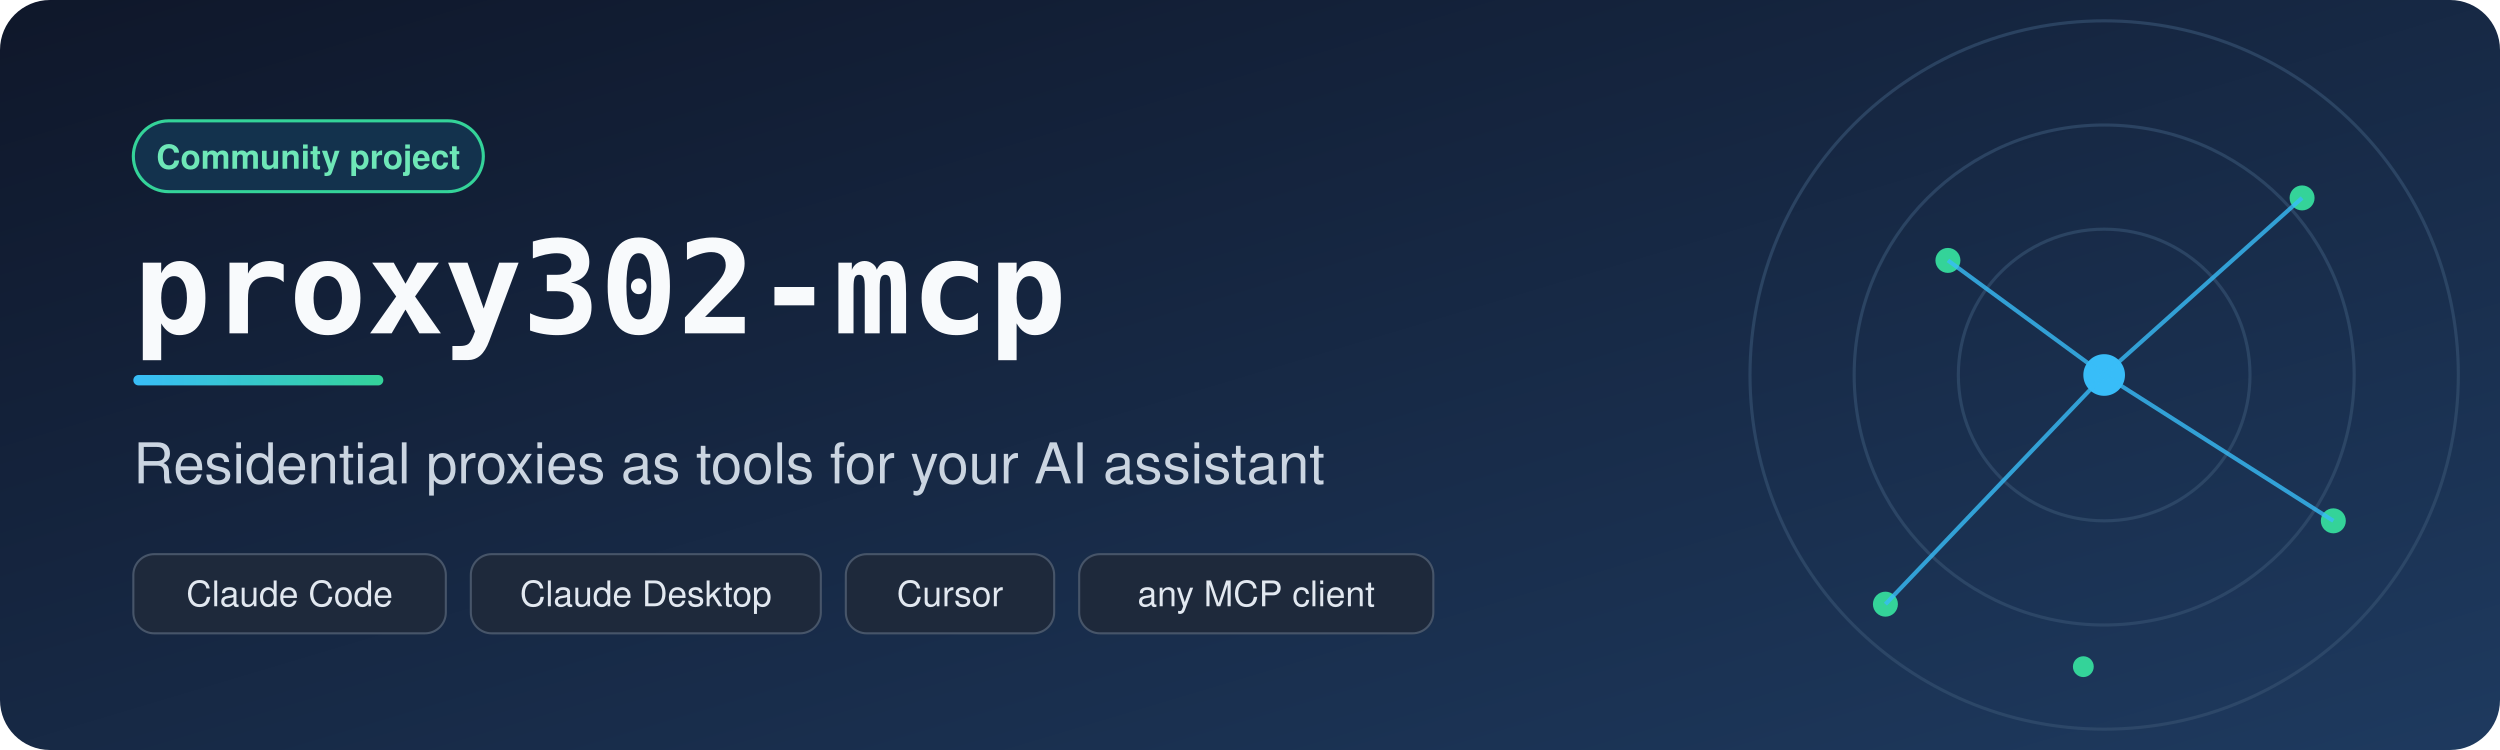
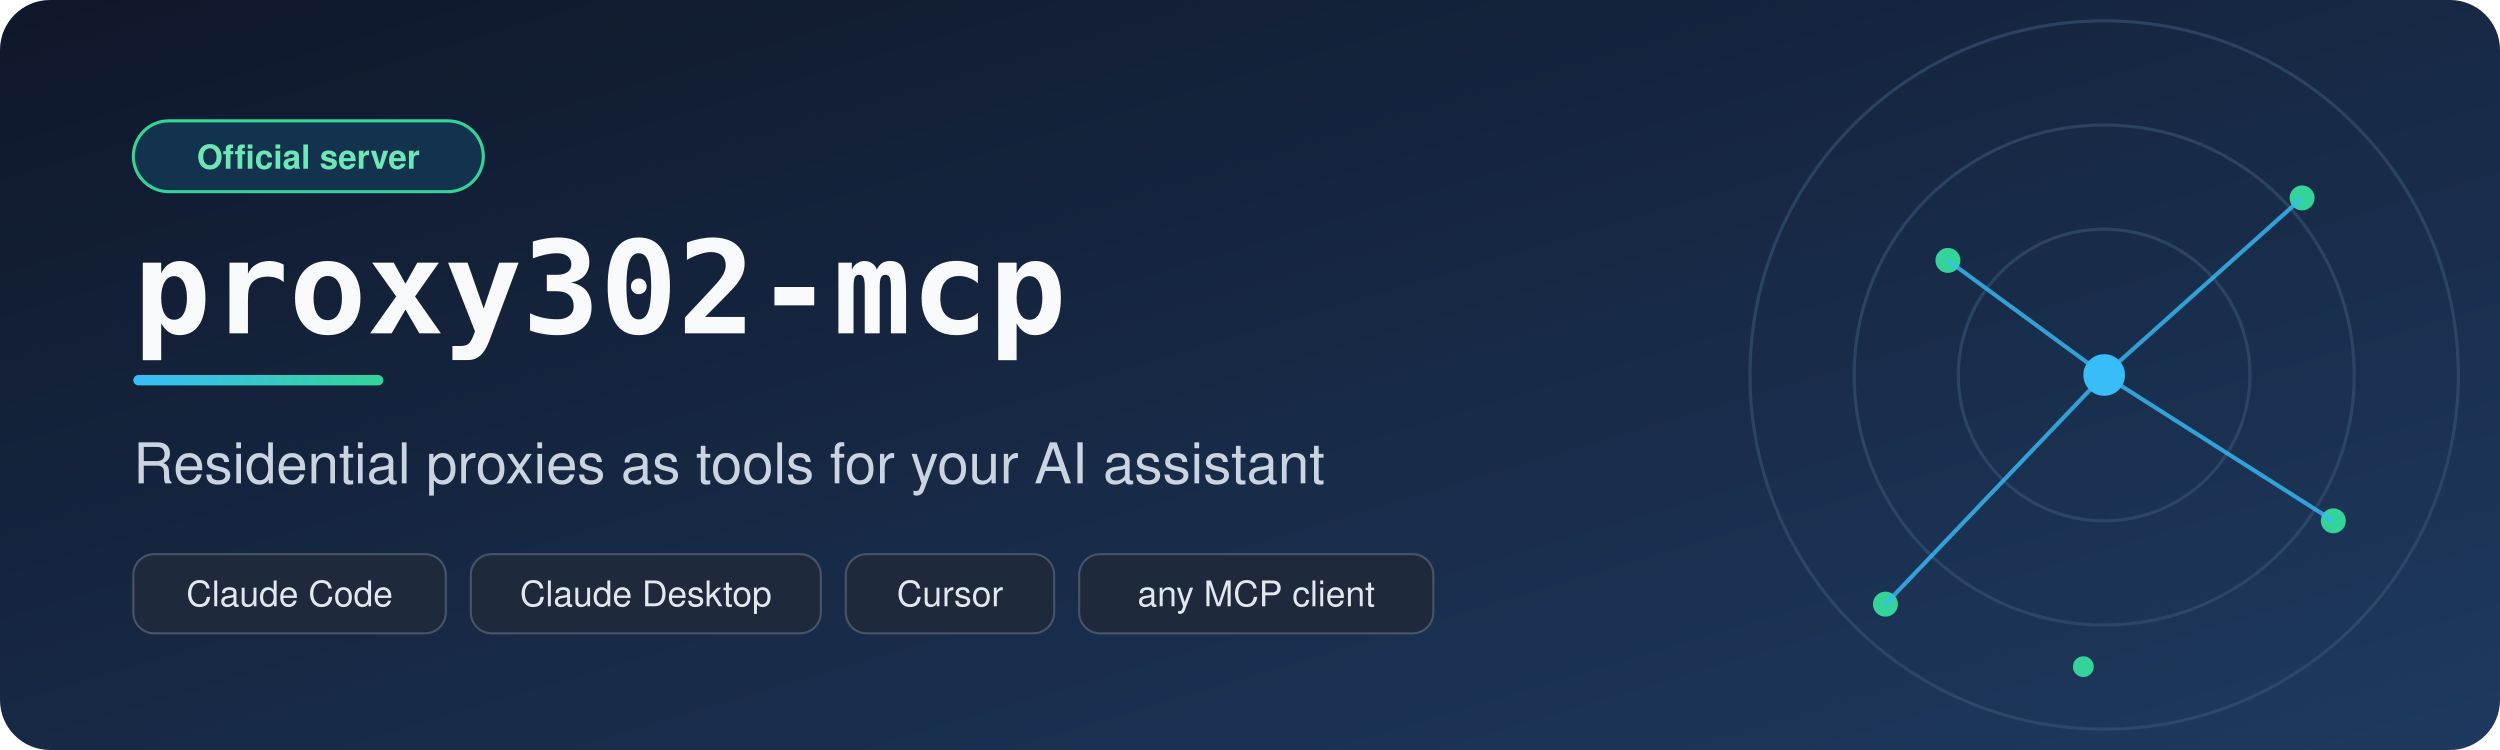
- <svg xmlns="http://www.w3.org/2000/svg" width="1200" height="360" viewBox="0 0 1200 360" role="img" aria-label="proxy302-mcp: community MCP server for Proxy302">
+ <svg xmlns="http://www.w3.org/2000/svg" width="1200" height="360" viewBox="0 0 1200 360" role="img" aria-label="proxy302-mcp: the official Proxy302 MCP server">
  <defs>
    <linearGradient id="bg" x1="0" y1="0" x2="1" y2="1">
      <stop offset="0" stop-color="#0f172a" />
      <stop offset="1" stop-color="#1e3a5f" />
    </linearGradient>
    <linearGradient id="accent" x1="0" y1="0" x2="1" y2="0">
      <stop offset="0" stop-color="#38bdf8" />
      <stop offset="1" stop-color="#34d399" />
    </linearGradient>
  </defs>
  <rect width="1200" height="360" rx="24" fill="url(#bg)" />
  <g fill="none" stroke="#334e6e" stroke-width="1.5" opacity="0.7">
    <circle cx="1010" cy="180" r="70" />
    <circle cx="1010" cy="180" r="120" />
    <circle cx="1010" cy="180" r="170" />
  </g>
  <g fill="#38bdf8">
    <circle cx="1010" cy="180" r="10" />
    <circle cx="935" cy="125" r="6" fill="#34d399" />
    <circle cx="1105" cy="95" r="6" fill="#34d399" />
    <circle cx="1120" cy="250" r="6" fill="#34d399" />
    <circle cx="905" cy="290" r="6" fill="#34d399" />
    <circle cx="1000" cy="320" r="5" fill="#34d399" />
  </g>
  <g stroke="#38bdf8" stroke-width="2" opacity="0.8">
    <line x1="1010" y1="180" x2="935" y2="125" />
    <line x1="1010" y1="180" x2="1105" y2="95" />
    <line x1="1010" y1="180" x2="1120" y2="250" />
    <line x1="1010" y1="180" x2="905" y2="290" />
  </g>
  <rect x="64" y="58" width="168" height="34" rx="17" fill="#13324d" stroke="#34d399" stroke-width="1.5" />
-   <text x="148" y="81" text-anchor="middle" font-family="-apple-system, 'Segoe UI', Helvetica, Arial, sans-serif" font-size="16" font-weight="600" fill="#6ee7b7">Community project</text>
+   <text x="148" y="81" text-anchor="middle" font-family="-apple-system, 'Segoe UI', Helvetica, Arial, sans-serif" font-size="16" font-weight="600" fill="#6ee7b7">Official server</text>
  <text x="64" y="160" font-family="ui-monospace, SFMono-Regular, Menlo, Consolas, monospace" font-size="62" font-weight="700" fill="#f8fafc">proxy302-mcp</text>
  <rect x="64" y="180" width="120" height="5" rx="2.5" fill="url(#accent)" />
  <text x="64" y="232" font-family="-apple-system, 'Segoe UI', Helvetica, Arial, sans-serif" font-size="27" fill="#cbd5e1">Residential proxies as tools for your AI assistant</text>
  <g font-family="-apple-system, 'Segoe UI', Helvetica, Arial, sans-serif" font-size="17" fill="#e2e8f0">
    <rect x="64" y="266" width="150" height="38" rx="10" fill="#1e293b" stroke="#475569" />
    <text x="139" y="291" text-anchor="middle">Claude Code</text>
    <rect x="226" y="266" width="168" height="38" rx="10" fill="#1e293b" stroke="#475569" />
    <text x="310" y="291" text-anchor="middle">Claude Desktop</text>
    <rect x="406" y="266" width="100" height="38" rx="10" fill="#1e293b" stroke="#475569" />
    <text x="456" y="291" text-anchor="middle">Cursor</text>
    <rect x="518" y="266" width="170" height="38" rx="10" fill="#1e293b" stroke="#475569" />
    <text x="603" y="291" text-anchor="middle">any MCP client</text>
  </g>
</svg>
